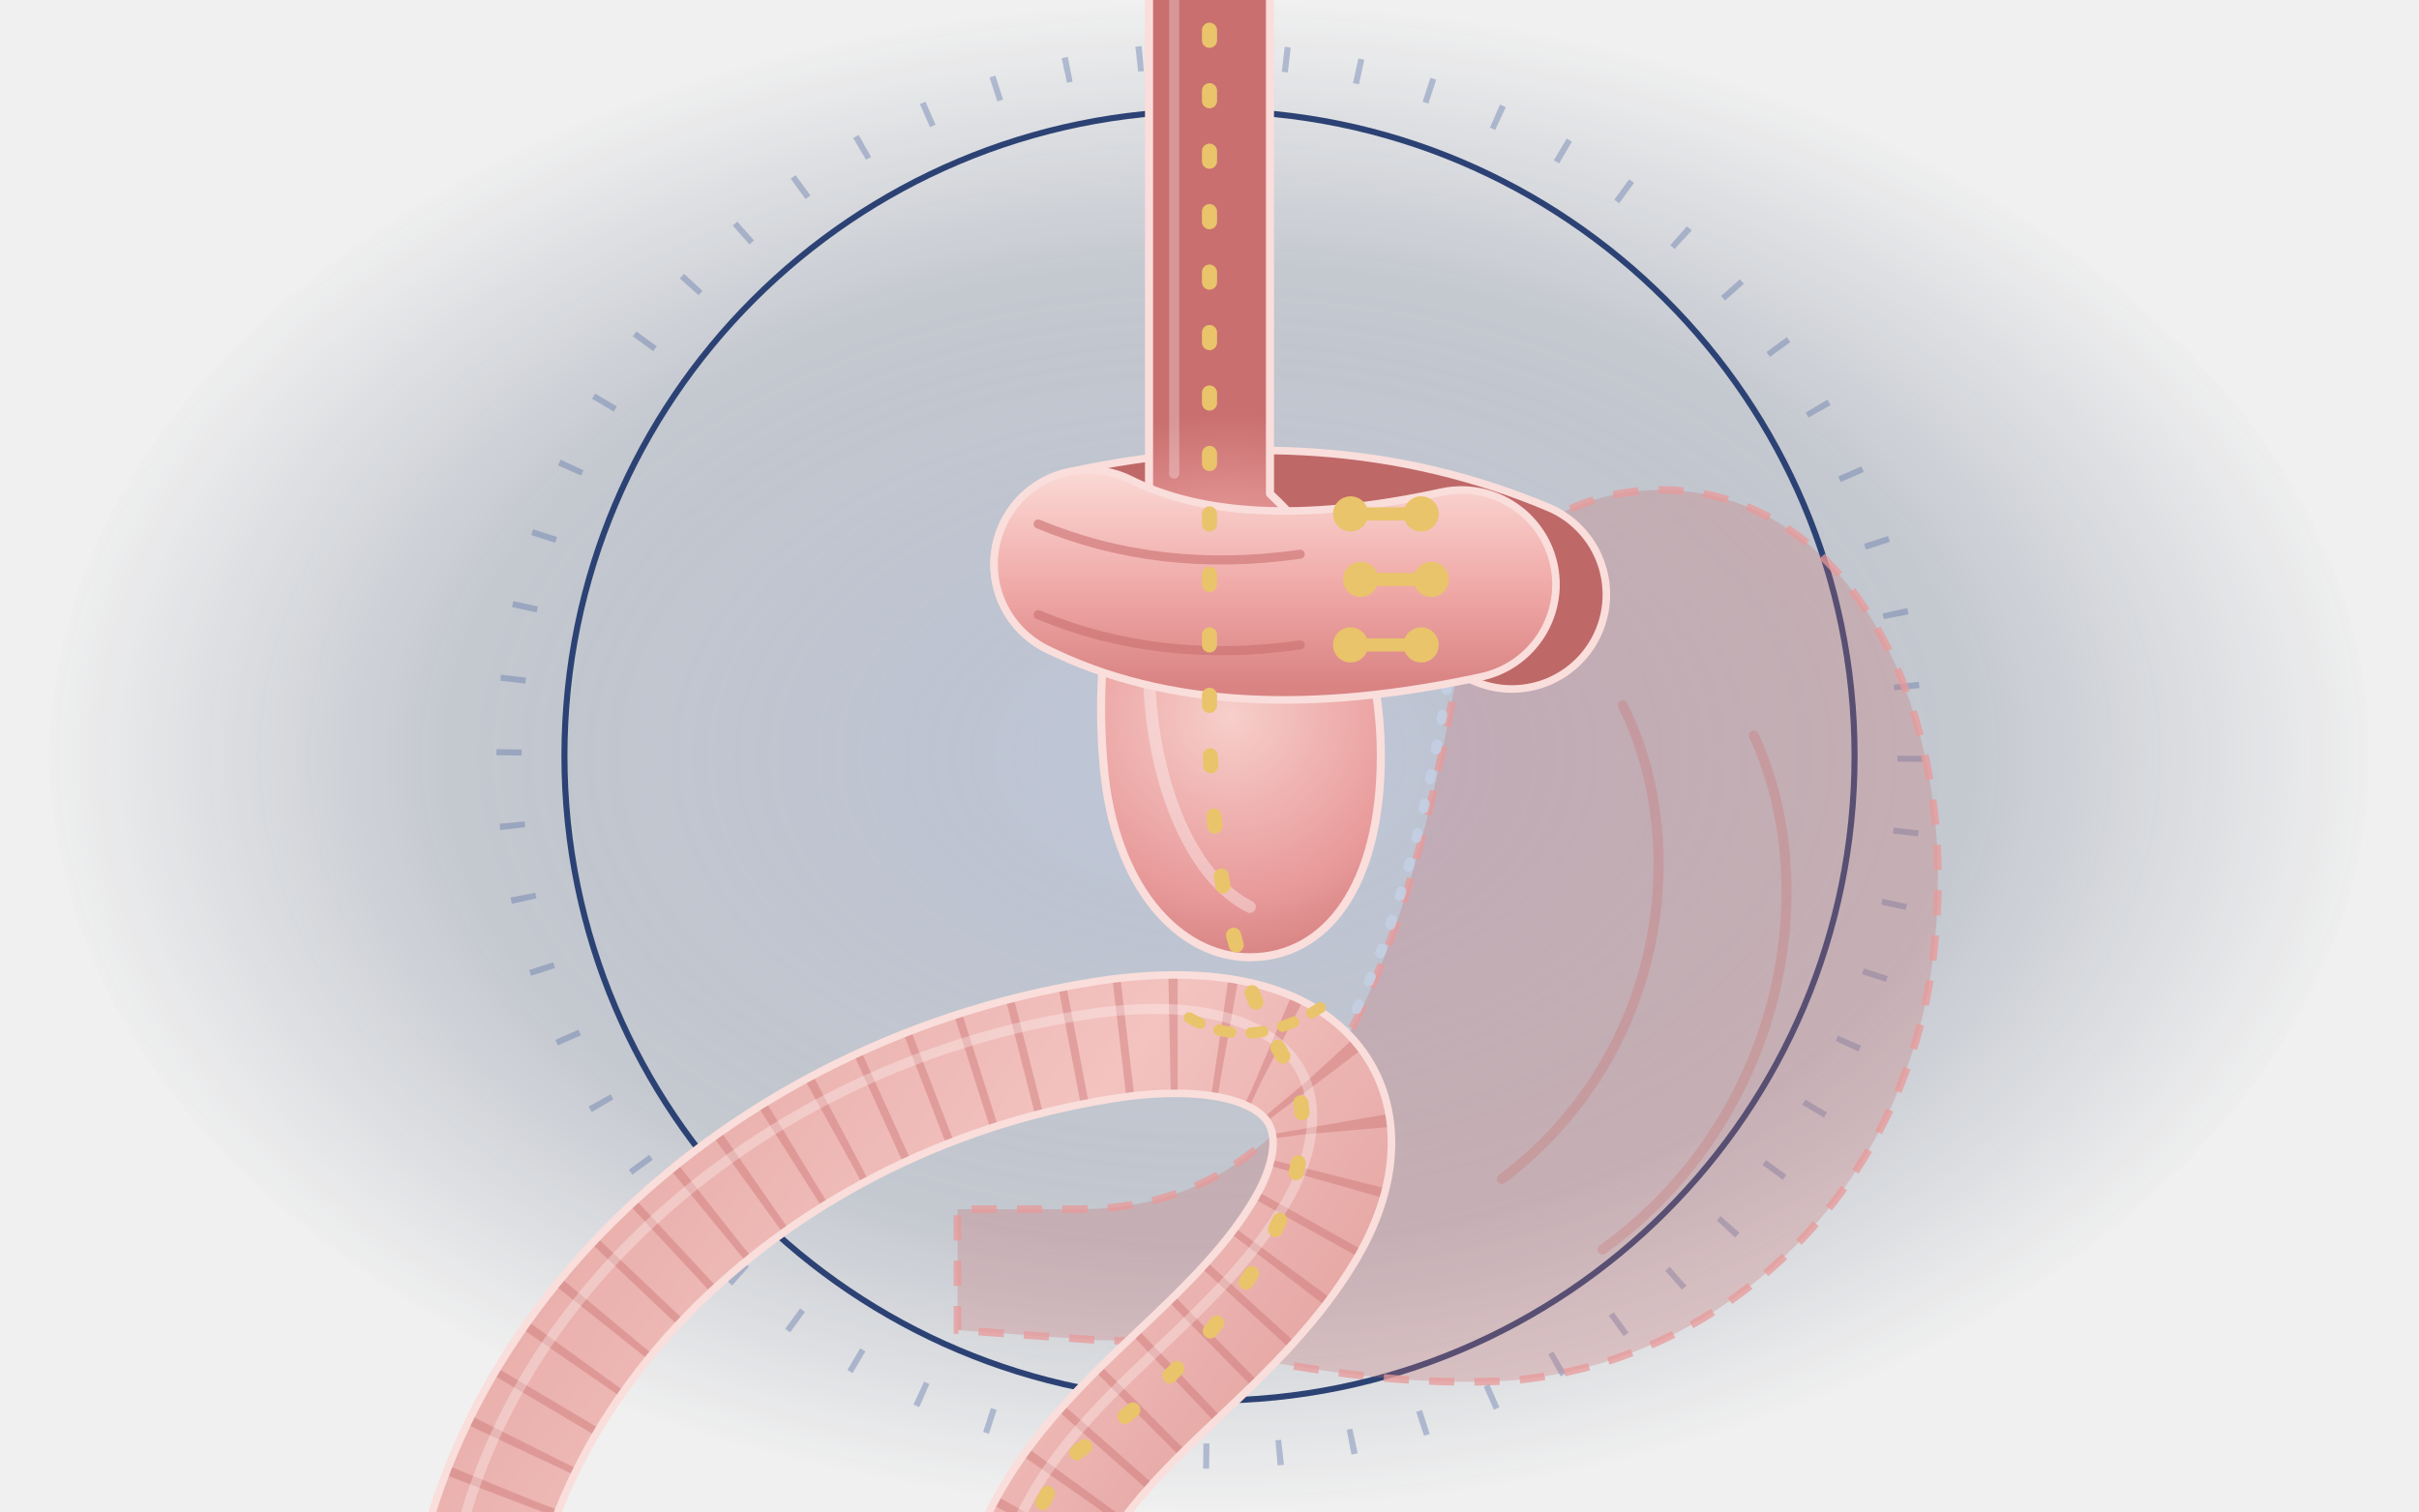
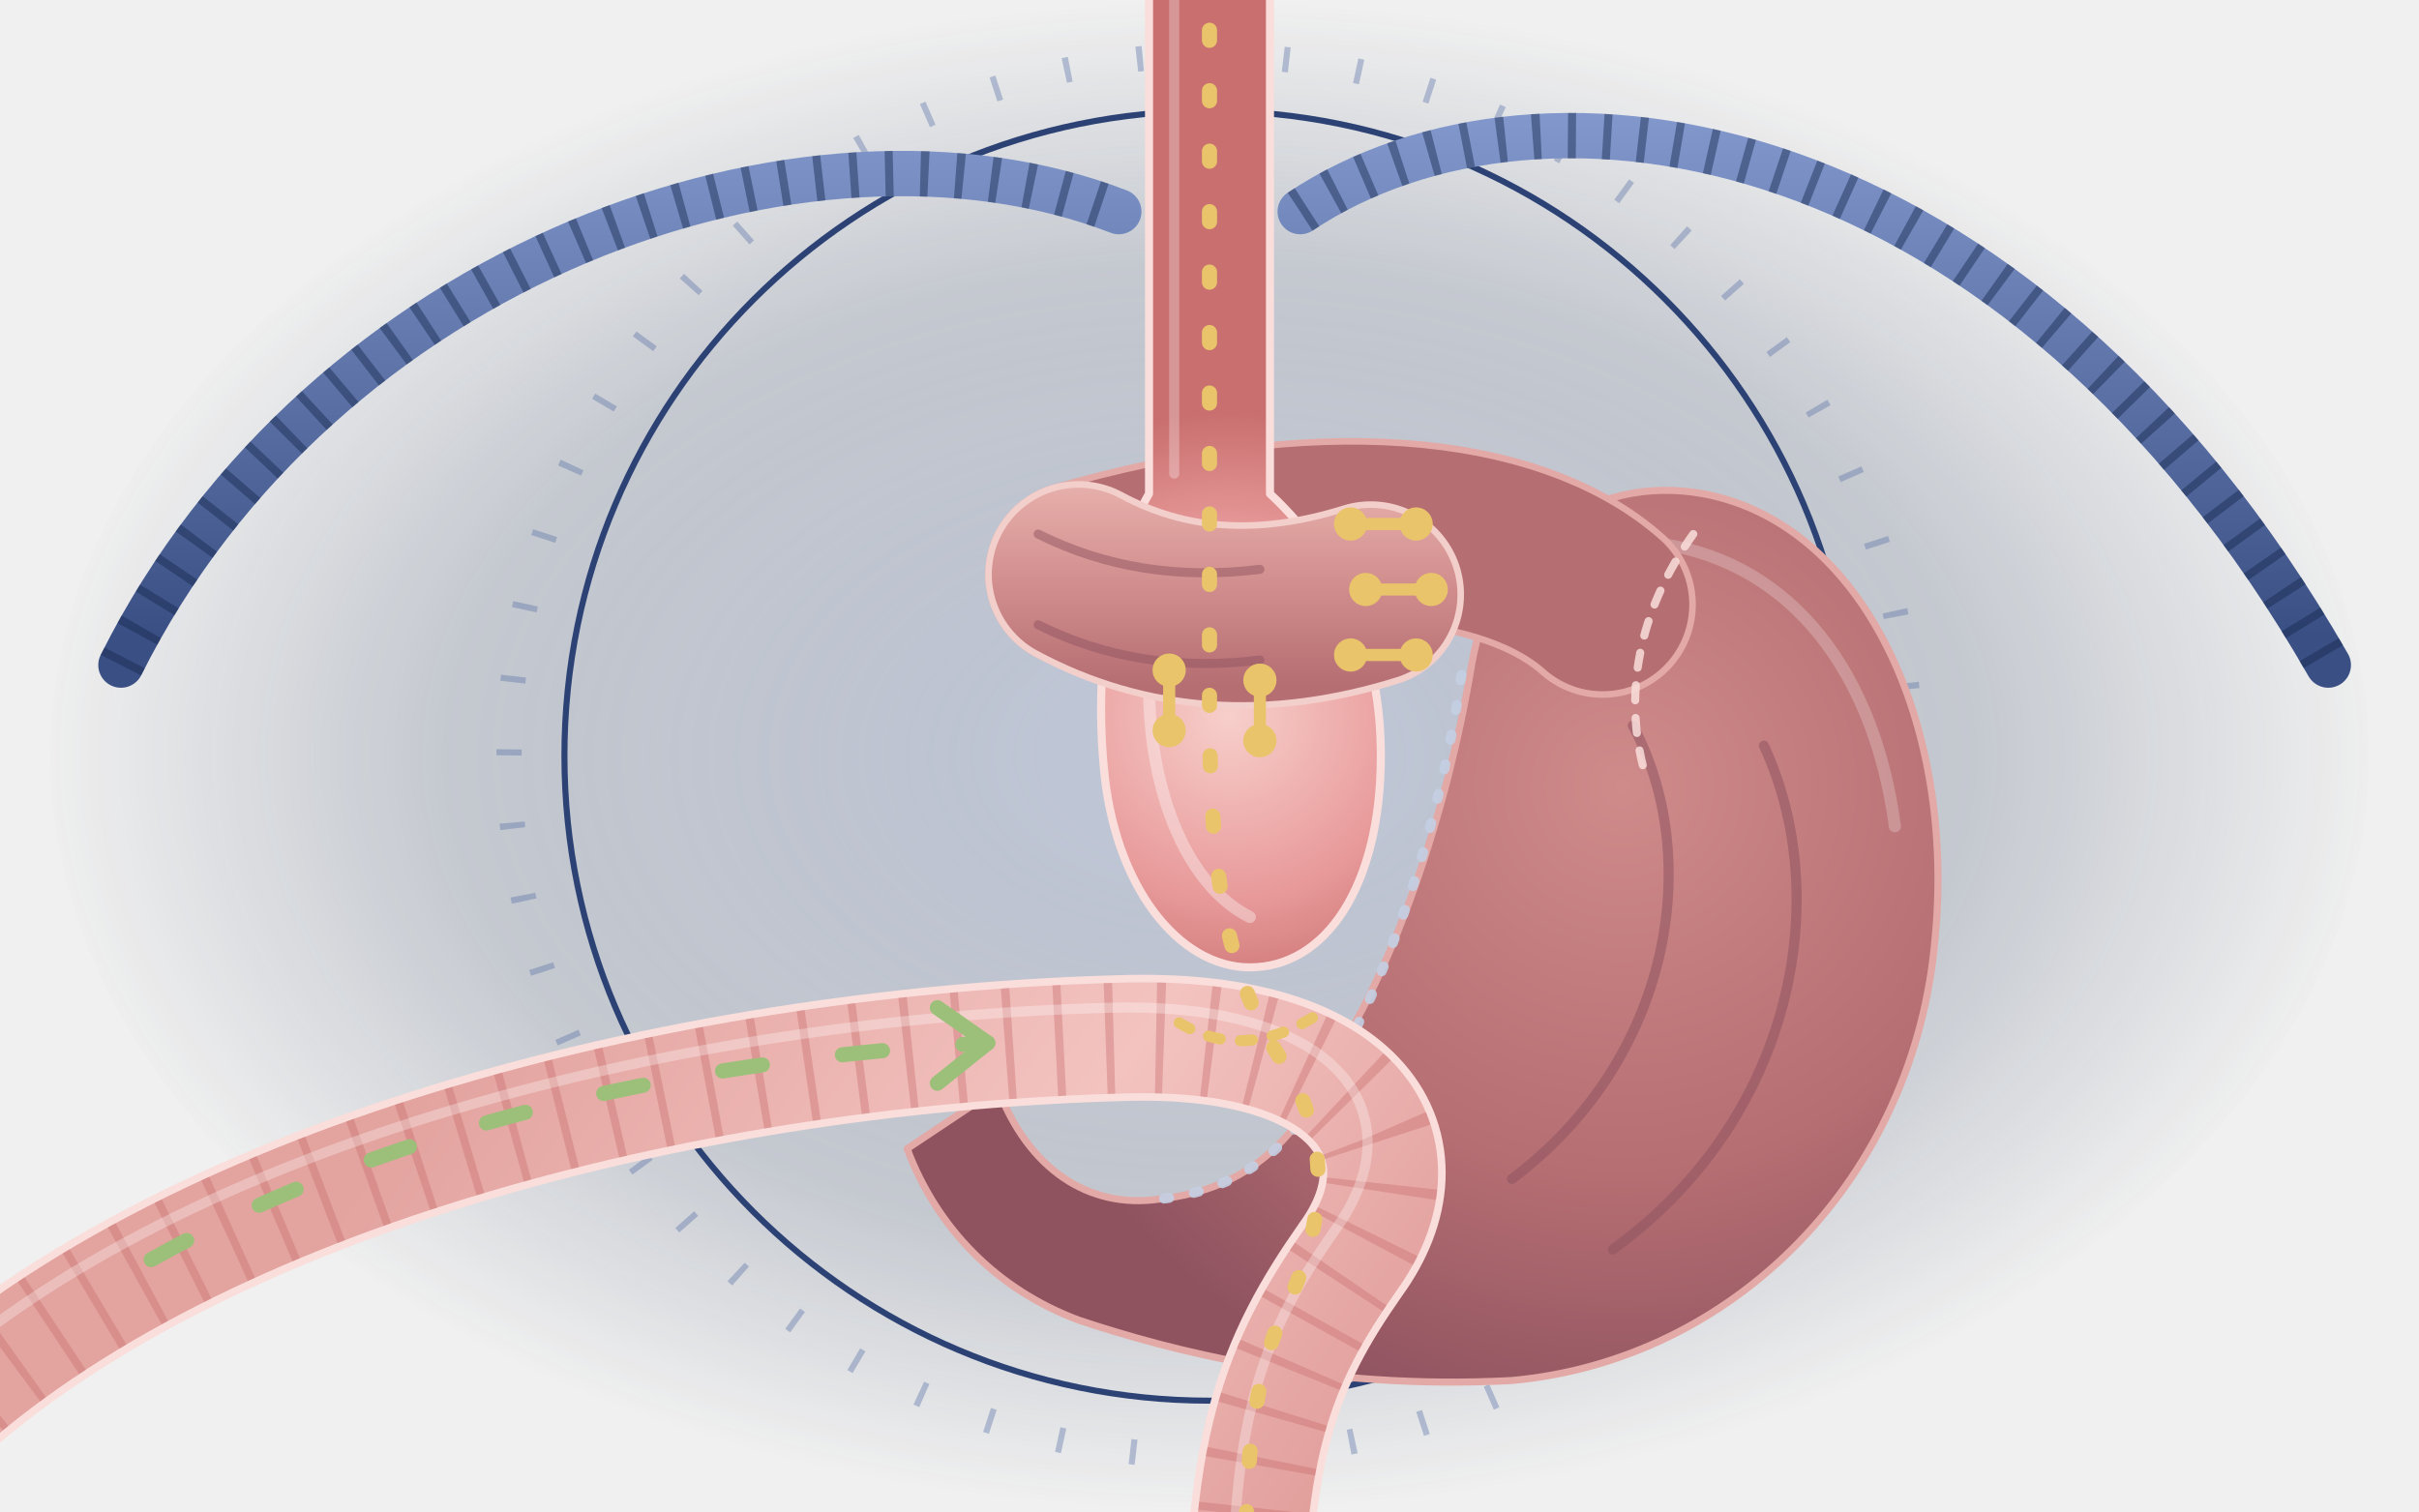
<svg xmlns="http://www.w3.org/2000/svg" viewBox="0 0 480 300" fill="none">
-   <style>.fl{animation:fl 1.6s linear infinite}.ha{transform-origin:254px 80px;animation:ha 3.2s ease-out infinite}.h2{animation-delay:1.6s}@keyframes fl{to{stroke-dashoffset:-24}}@keyframes ha{0%{opacity:0;transform:scale(.82)}25%{opacity:.9}100%{opacity:0;transform:scale(1.22)}}@media (prefers-reduced-motion:reduce){*{animation:none!important}}</style>
+   <style>.fl{animation:fl 1.6s linear infinite}.ha{transform-origin:246px 78px;animation:ha 3.2s ease-out infinite}.h2{animation-delay:1.6s}@keyframes fl{to{stroke-dashoffset:-24}}@keyframes ha{0%{opacity:0;transform:scale(.82)}25%{opacity:.9}100%{opacity:0;transform:scale(1.22)}}@media (prefers-reduced-motion:reduce){*{animation:none!important}}</style>
  <defs>
    <radialGradient id="bg" cx="50%" cy="50%" r="50%">
      <stop offset="0" stop-color="#5d74a8" stop-opacity=".34" />
      <stop offset=".65" stop-color="#16294d" stop-opacity=".2" />
      <stop offset="1" stop-color="#16294d" stop-opacity="0" />
    </radialGradient>
-     <radialGradient id="og" gradientUnits="userSpaceOnUse" cx="262" cy="128" r="150">
-       <stop offset="0" stop-color="#f7cfcb" />
-       <stop offset=".55" stop-color="#e89a9a" />
-       <stop offset="1" stop-color="#c96f6f" />
-     </radialGradient>
-     <linearGradient id="dg" gradientUnits="userSpaceOnUse" x1="0" y1="20" x2="0" y2="150">
+     <linearGradient id="dg" gradientUnits="userSpaceOnUse" x1="0" y1="-30" x2="0" y2="90">
      <stop offset="0" stop-color="#8ea4d8" />
      <stop offset="1" stop-color="#3a4f84" />
    </linearGradient>
-     <filter id="bl" x="-60%" y="-60%" width="220%" height="220%">
-       <feGaussianBlur stdDeviation="10" />
-     </filter>
    <radialGradient id="og2" gradientUnits="userSpaceOnUse" cx="244" cy="106" r="60">
      <stop offset="0" stop-color="#f7cfcb" />
      <stop offset=".6" stop-color="#e89a9a" />
      <stop offset="1" stop-color="#c96f6f" />
+     </radialGradient>
+     <radialGradient id="ex" gradientUnits="userSpaceOnUse" cx="322" cy="120" r="130">
+       <stop offset="0" stop-color="#cf8a8a" />
+       <stop offset=".6" stop-color="#b56e72" />
+       <stop offset="1" stop-color="#8f5360" />
    </radialGradient>
    <linearGradient id="lg" gradientUnits="userSpaceOnUse" x1="90" y1="170" x2="270" y2="300">
      <stop offset="0" stop-color="#e3a39f" />
      <stop offset=".5" stop-color="#f3c3c0" />
      <stop offset="1" stop-color="#dc9390" />
    </linearGradient>
-     <linearGradient id="cf" gradientUnits="userSpaceOnUse" x1="0" y1="56" x2="0" y2="100">
-       <stop offset="0" stop-color="#fbdcd8" />
-       <stop offset=".55" stop-color="#f0aaa8" />
-       <stop offset="1" stop-color="#d98383" />
+     <linearGradient id="cf" gradientUnits="userSpaceOnUse" x1="0" y1="58" x2="0" y2="100">
+       <stop offset="0" stop-color="#e9b3ae" />
+       <stop offset=".55" stop-color="#d08c8c" />
+       <stop offset="1" stop-color="#b56e72" />
    </linearGradient>
  </defs>
  <ellipse cx="240" cy="150" rx="230" ry="150" fill="url(#bg)" />
  <circle cx="240" cy="150" r="128" stroke="#2c4274" stroke-width="1.2" />
  <circle cx="240" cy="150" r="139" stroke="#5d74a8" stroke-width="5" stroke-dasharray="1.2 13.36" opacity=".4" />
  <g transform="translate(0 36)">
-     <path d="M290 92C294 70 316 58 338 62C370 68 388 108 384 150C380 198 344 234 300 238C266 240 240 230 218 230L190 228L190 204L214 204C238 204 254 192 266 172C277 154 285 124 290 92Z" fill="#c96f6f" fill-opacity=".28" stroke="#e89a9a" stroke-width="1.5" stroke-dasharray="5 4" stroke-opacity=".75" />
-     <g stroke="#c96f6f" stroke-width="2" stroke-linecap="round" opacity=".3">
-       <path d="M348 110C362 140 354 186 318 212" />
-       <path d="M322 104C336 132 330 174 298 198" />
+     <path d="M24 96C64 16 160 -18 222 6" stroke="url(#dg)" stroke-width="9" stroke-linecap="round" />
+     <path d="M24 96C64 16 160 -18 222 6" stroke="#16294d" stroke-width="9" stroke-dasharray="1.6 5.4" opacity=".45" />
+     <path d="M258 6C306 -26 400 -12 462 96" stroke="url(#dg)" stroke-width="9" stroke-linecap="round" />
+     <path d="M258 6C306 -26 400 -12 462 96" stroke="#16294d" stroke-width="9" stroke-dasharray="1.6 5.4" opacity=".45" />
+     <path d="M292 96C296 72 316 58 338 62C370 68 388 108 384 150C380 198 344 234 300 238C262 240 232 232 214 226C198 220 186 208 180 192L198 180C204 196 216 204 230 202C248 200 258 190 266 172C277 154 287 126 292 96Z" fill="url(#ex)" stroke="#e3a9a6" stroke-width="1.4" stroke-linejoin="round" />
+     <g stroke="#8f5360" stroke-width="2" stroke-linecap="round" opacity=".55">
+       <path d="M350 112C364 142 356 186 320 212" />
+       <path d="M324 108C338 134 332 174 300 198" />
    </g>
-     <path d="M288 94C284 124 276 154 264 174" stroke="#c3cfe3" stroke-width="2" stroke-dasharray="1 5" stroke-linecap="round" opacity=".9" />
-     <path d="M92 300C92 236 150 180 222 170C262 165 272 186 259 208C240 240 200 252 200 300" stroke="#f9dedb" stroke-width="25" stroke-linecap="round" />
-     <path d="M92 300C92 236 150 180 222 170C262 165 272 186 259 208C240 240 200 252 200 300" stroke="url(#lg)" stroke-width="22" stroke-linecap="round" />
-     <path d="M92 300C92 236 150 180 222 170C262 165 272 186 259 208C240 240 200 252 200 300" stroke="#c96f6f" stroke-width="22" stroke-dasharray="1.6 8.4" opacity=".4" />
-     <path d="M92 300C92 236 150 180 222 170C262 165 272 186 259 208C240 240 200 252 200 300" stroke="#fff" stroke-width="2" opacity=".3" transform="translate(-4 -5)" />
-     <g class="">
-       <path d="M300 82Q262 66 216 76" stroke="#f9dedb" stroke-width="39" stroke-linecap="round" />
-       <path d="M300 82Q262 66 216 76" stroke="#bf6868" stroke-width="36" stroke-linecap="round" />
+     <path d="M330 72C356 76 372 98 376 128" stroke="#fff" stroke-width="2.4" stroke-linecap="round" opacity=".22" />
+     <path d="M290 98C286 126 277 154 266 174C258 190 248 200 230 202" stroke="#c3cfe3" stroke-width="2" stroke-dasharray="1 5" stroke-linecap="round" opacity=".9" />
+     <g>
+       <path d="M318 84C300 68 262 64 214 78" stroke="#e3a9a6" stroke-width="37" stroke-linecap="round" />
+       <path d="M318 84C300 68 262 64 214 78" stroke="#b56e72" stroke-width="34.4" stroke-linecap="round" />
+       <path d="M336 70C326 84 322 100 326 116" stroke="#f9dedb" stroke-width="1.6" stroke-dasharray="3 3.5" stroke-linecap="round" opacity=".85" />
    </g>
-     <path d="M228 -40L228 62C221 74 217 94 219 116C221 140 234 154 248 154C263 154 274 140 274 114C274 94 267 76 252 62L252 -40Z" fill="url(#og2)" stroke="#f9dedb" stroke-width="1.6" stroke-linejoin="round" />
+     <path d="M-14 246C40 196 140 172 224 170C270 169 284 192 268 214C254 234 246 252 248 300" stroke="#f9dedb" stroke-width="25" stroke-linecap="round" />
+     <path d="M-14 246C40 196 140 172 224 170C270 169 284 192 268 214C254 234 246 252 248 300" stroke="url(#lg)" stroke-width="22" stroke-linecap="round" />
+     <path d="M-14 246C40 196 140 172 224 170C270 169 284 192 268 214C254 234 246 252 248 300" stroke="#c96f6f" stroke-width="22" stroke-dasharray="1.6 8.4" opacity=".4" />
+     <path d="M-14 246C40 196 140 172 224 170C270 169 284 192 268 214C254 234 246 252 248 300" stroke="#fff" stroke-width="2" opacity=".3" transform="translate(-3 -6)" />
+     <path d="M228 -40L228 62C221 74 217 94 219 116C221 140 234 156 248 156C263 156 274 140 274 114C274 94 267 76 252 62L252 -40Z" fill="url(#og2)" stroke="#f9dedb" stroke-width="1.6" stroke-linejoin="round" />
    <path d="M233 -40V58" stroke="#fff" stroke-width="2" stroke-linecap="round" opacity=".28" />
-     <path d="M228 96C228 118 236 138 248 144" stroke="#fff" stroke-width="2.4" stroke-linecap="round" opacity=".35" />
-     <path d="M236 166q12 7 26-2" stroke="#e9c46a" stroke-width="2.2" stroke-dasharray="2.4 4" stroke-linecap="round" />
-     <g class="">
-       <path d="M216 76Q244 90 290 80" stroke="#f9dedb" stroke-width="39" stroke-linecap="round" />
-       <path d="M216 76Q244 90 290 80" stroke="url(#cf)" stroke-width="36" stroke-linecap="round" />
-       <g stroke="#c96f6f" stroke-width="1.8" stroke-linecap="round" opacity=".6">
-         <path d="M206 68Q230 78 258 74" />
-         <path d="M206 86Q230 96 258 92" />
+     <path d="M228 100C228 122 236 140 248 146" stroke="#fff" stroke-width="2.4" stroke-linecap="round" opacity=".35" />
+     <path d="M234 167q13 8 28-2" stroke="#e9c46a" stroke-width="2.2" stroke-dasharray="2.4 4" stroke-linecap="round" />
+     <g>
+       <path d="M214 78Q240 92 272 82" stroke="#f3cfcb" stroke-width="37" stroke-linecap="round" />
+       <path d="M214 78Q240 92 272 82" stroke="url(#cf)" stroke-width="34.4" stroke-linecap="round" />
+       <g stroke="#8f5360" stroke-width="1.8" stroke-linecap="round" opacity=".5">
+         <path d="M206 70Q226 80 250 77" />
+         <path d="M206 88Q226 98 250 95" />
      </g>
-       <g stroke="#e9c46a" stroke-width="2.6" stroke-linecap="round" fill="#e9c46a">
-         <path d="M268 66h14M270 79h14M268 92h14" />
-         <circle cx="268" cy="66" r="2.2" />
-         <circle cx="282" cy="66" r="2.2" />
-         <circle cx="270" cy="79" r="2.2" />
-         <circle cx="284" cy="79" r="2.2" />
-         <circle cx="268" cy="92" r="2.2" />
-         <circle cx="282" cy="92" r="2.2" />
+       <g stroke="#e9c46a" stroke-width="2.4" stroke-linecap="round" fill="#e9c46a">
+         <path d="M268 68h13M271 81h13M268 94h13M232 97v12M250 99v12" />
+         <circle cx="268" cy="68" r="2.1" />
+         <circle cx="281" cy="68" r="2.1" />
+         <circle cx="271" cy="81" r="2.1" />
+         <circle cx="284" cy="81" r="2.1" />
+         <circle cx="268" cy="94" r="2.1" />
+         <circle cx="281" cy="94" r="2.1" />
+         <circle cx="232" cy="97" r="2.1" />
+         <circle cx="232" cy="109" r="2.1" />
+         <circle cx="250" cy="99" r="2.1" />
+         <circle cx="250" cy="111" r="2.1" />
      </g>
    </g>
-     <ellipse class="ha" cx="254" cy="80" rx="62" ry="34" stroke="#e9c46a" stroke-width="1.6" opacity="0" />
-     <ellipse class="ha h2" cx="254" cy="80" rx="62" ry="34" stroke="#e9c46a" stroke-width="1.6" opacity="0" />
-     <path class="fl" d="M240 -30V104C240 140 246 160 256 176C266 196 244 232 214 252C204 262 200 280 200 300" stroke="#e9c46a" stroke-width="3" stroke-dasharray="2 10" stroke-linecap="round" />
+     <ellipse class="ha" cx="246" cy="78" rx="60" ry="33" stroke="#e9c46a" stroke-width="1.6" opacity="0" />
+     <ellipse class="ha h2" cx="246" cy="78" rx="60" ry="33" stroke="#e9c46a" stroke-width="1.6" opacity="0" />
+     <path class="fl" d="M240 -30V104C240 140 244 158 254 174C266 192 262 210 254 226C248 240 246 262 248 290" stroke="#e9c46a" stroke-width="3" stroke-dasharray="2 10" stroke-linecap="round" />
+     <g stroke="#9cc07a" stroke-width="3" stroke-linecap="round" stroke-linejoin="round">
+       <path class="fl" d="M30 214C80 186 140 174 196 171" stroke-dasharray="8 16" />
+       <path d="M186 164l10 7-10 8" />
+     </g>
  </g>
</svg>
